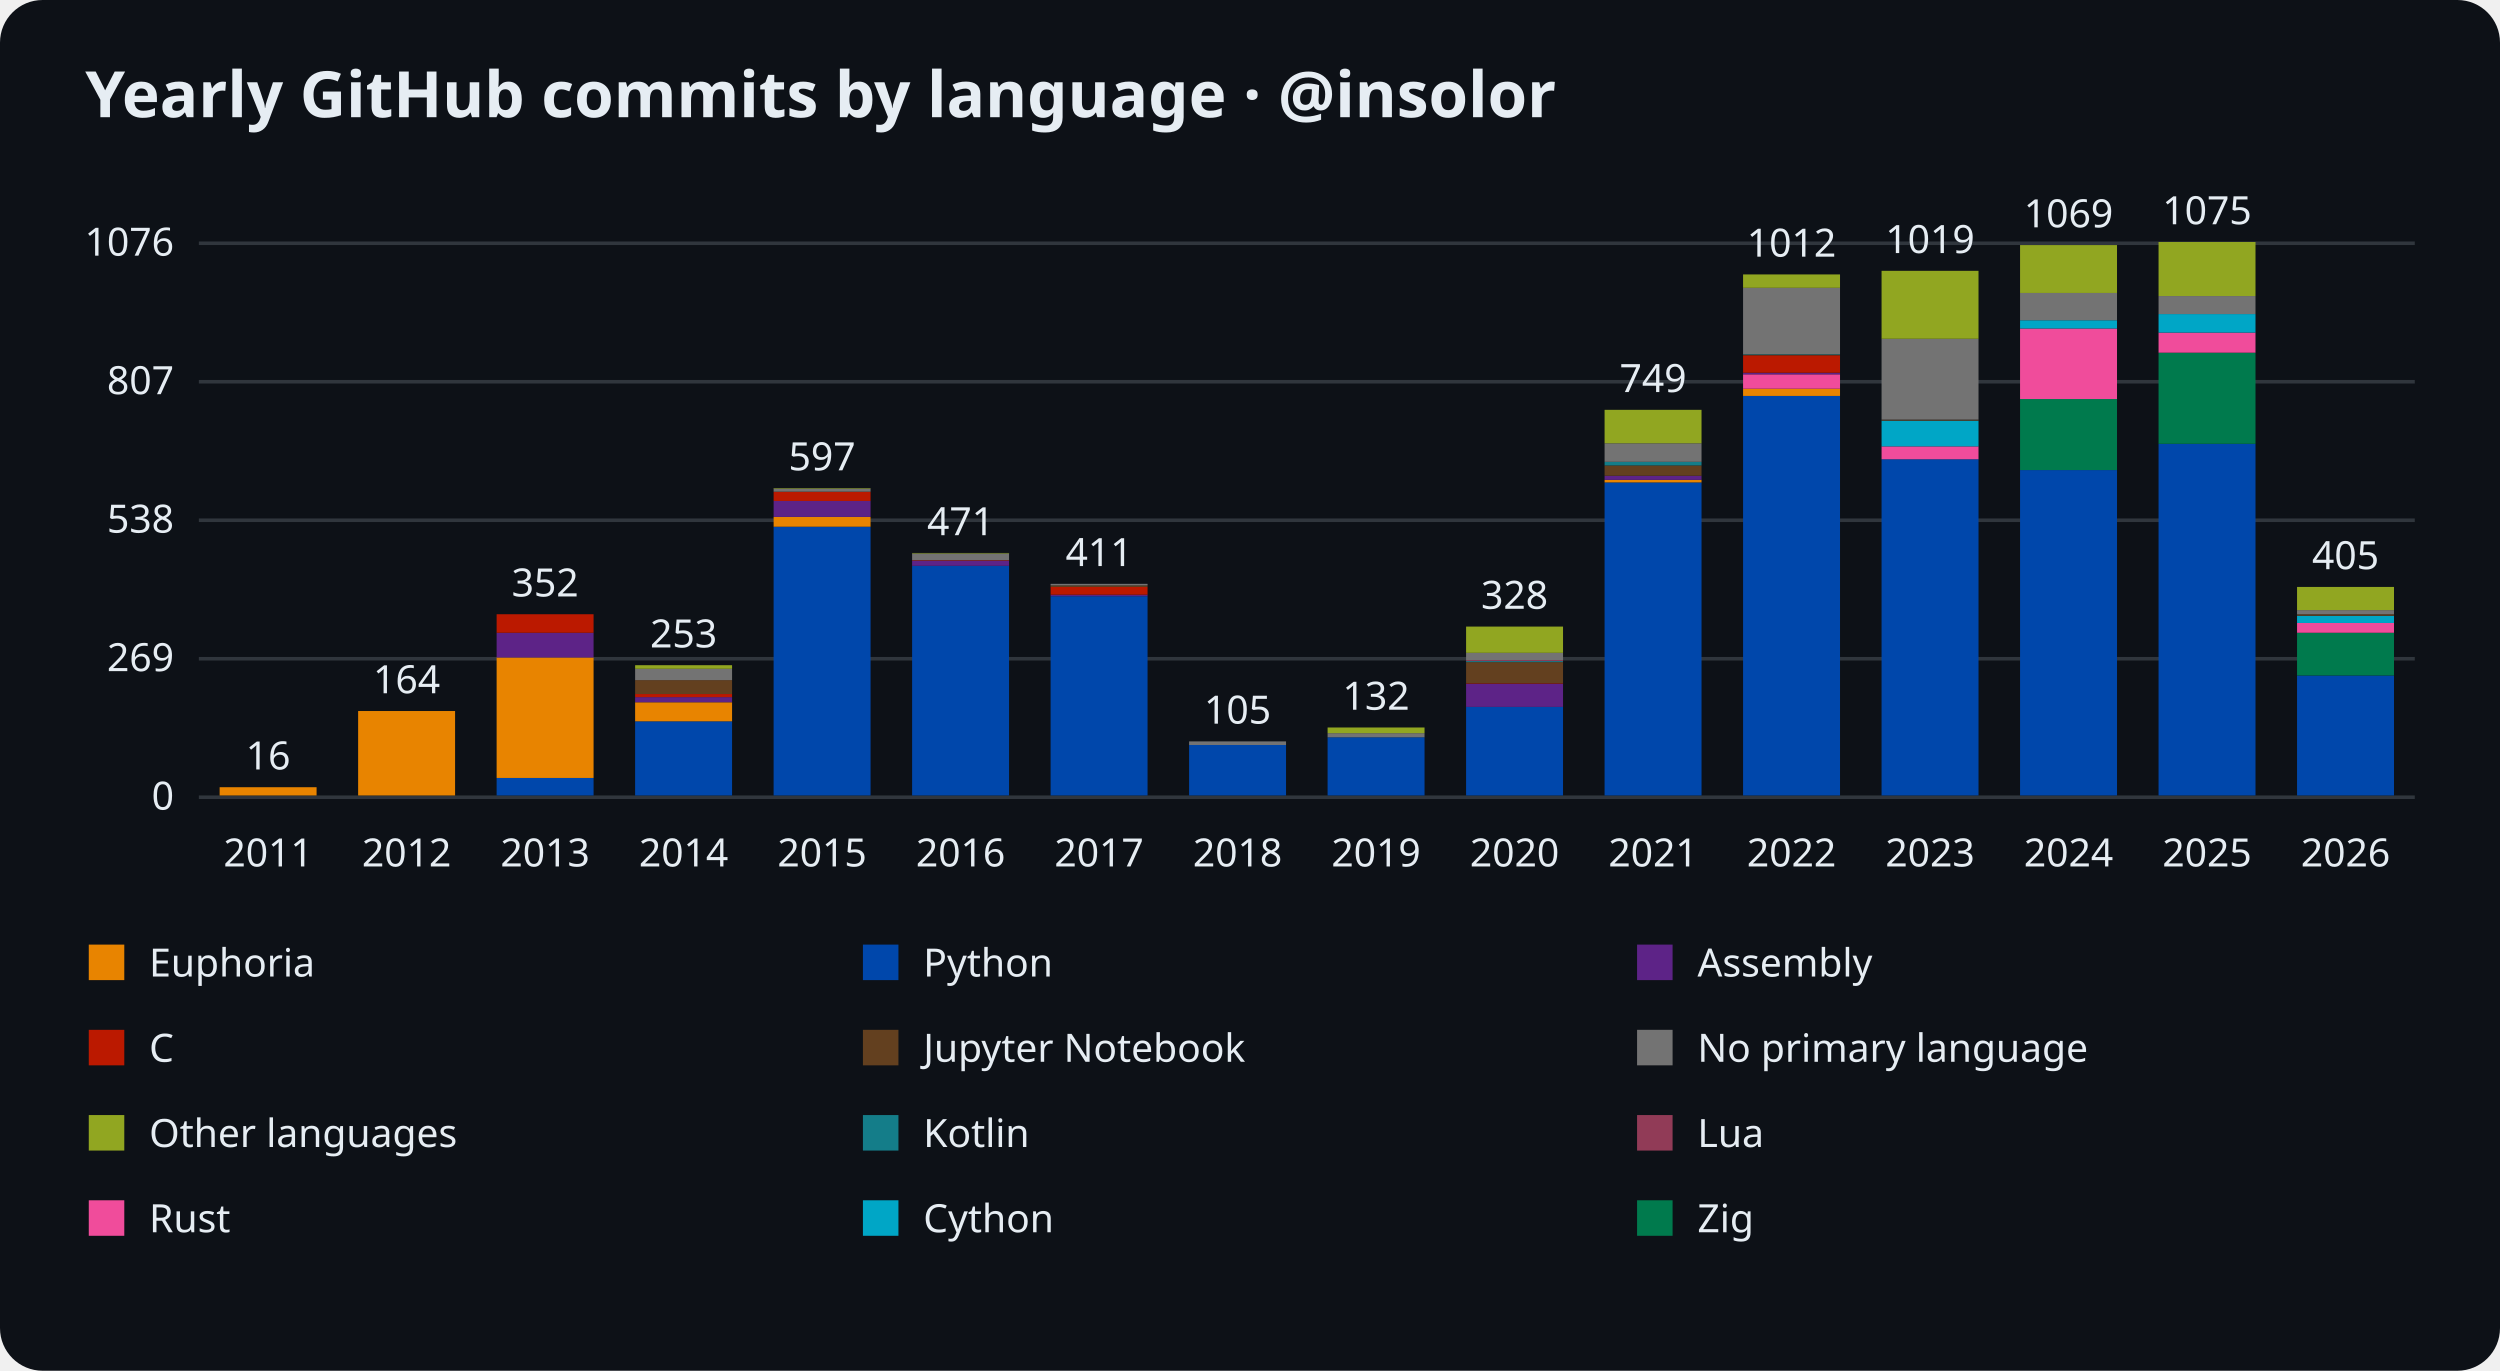
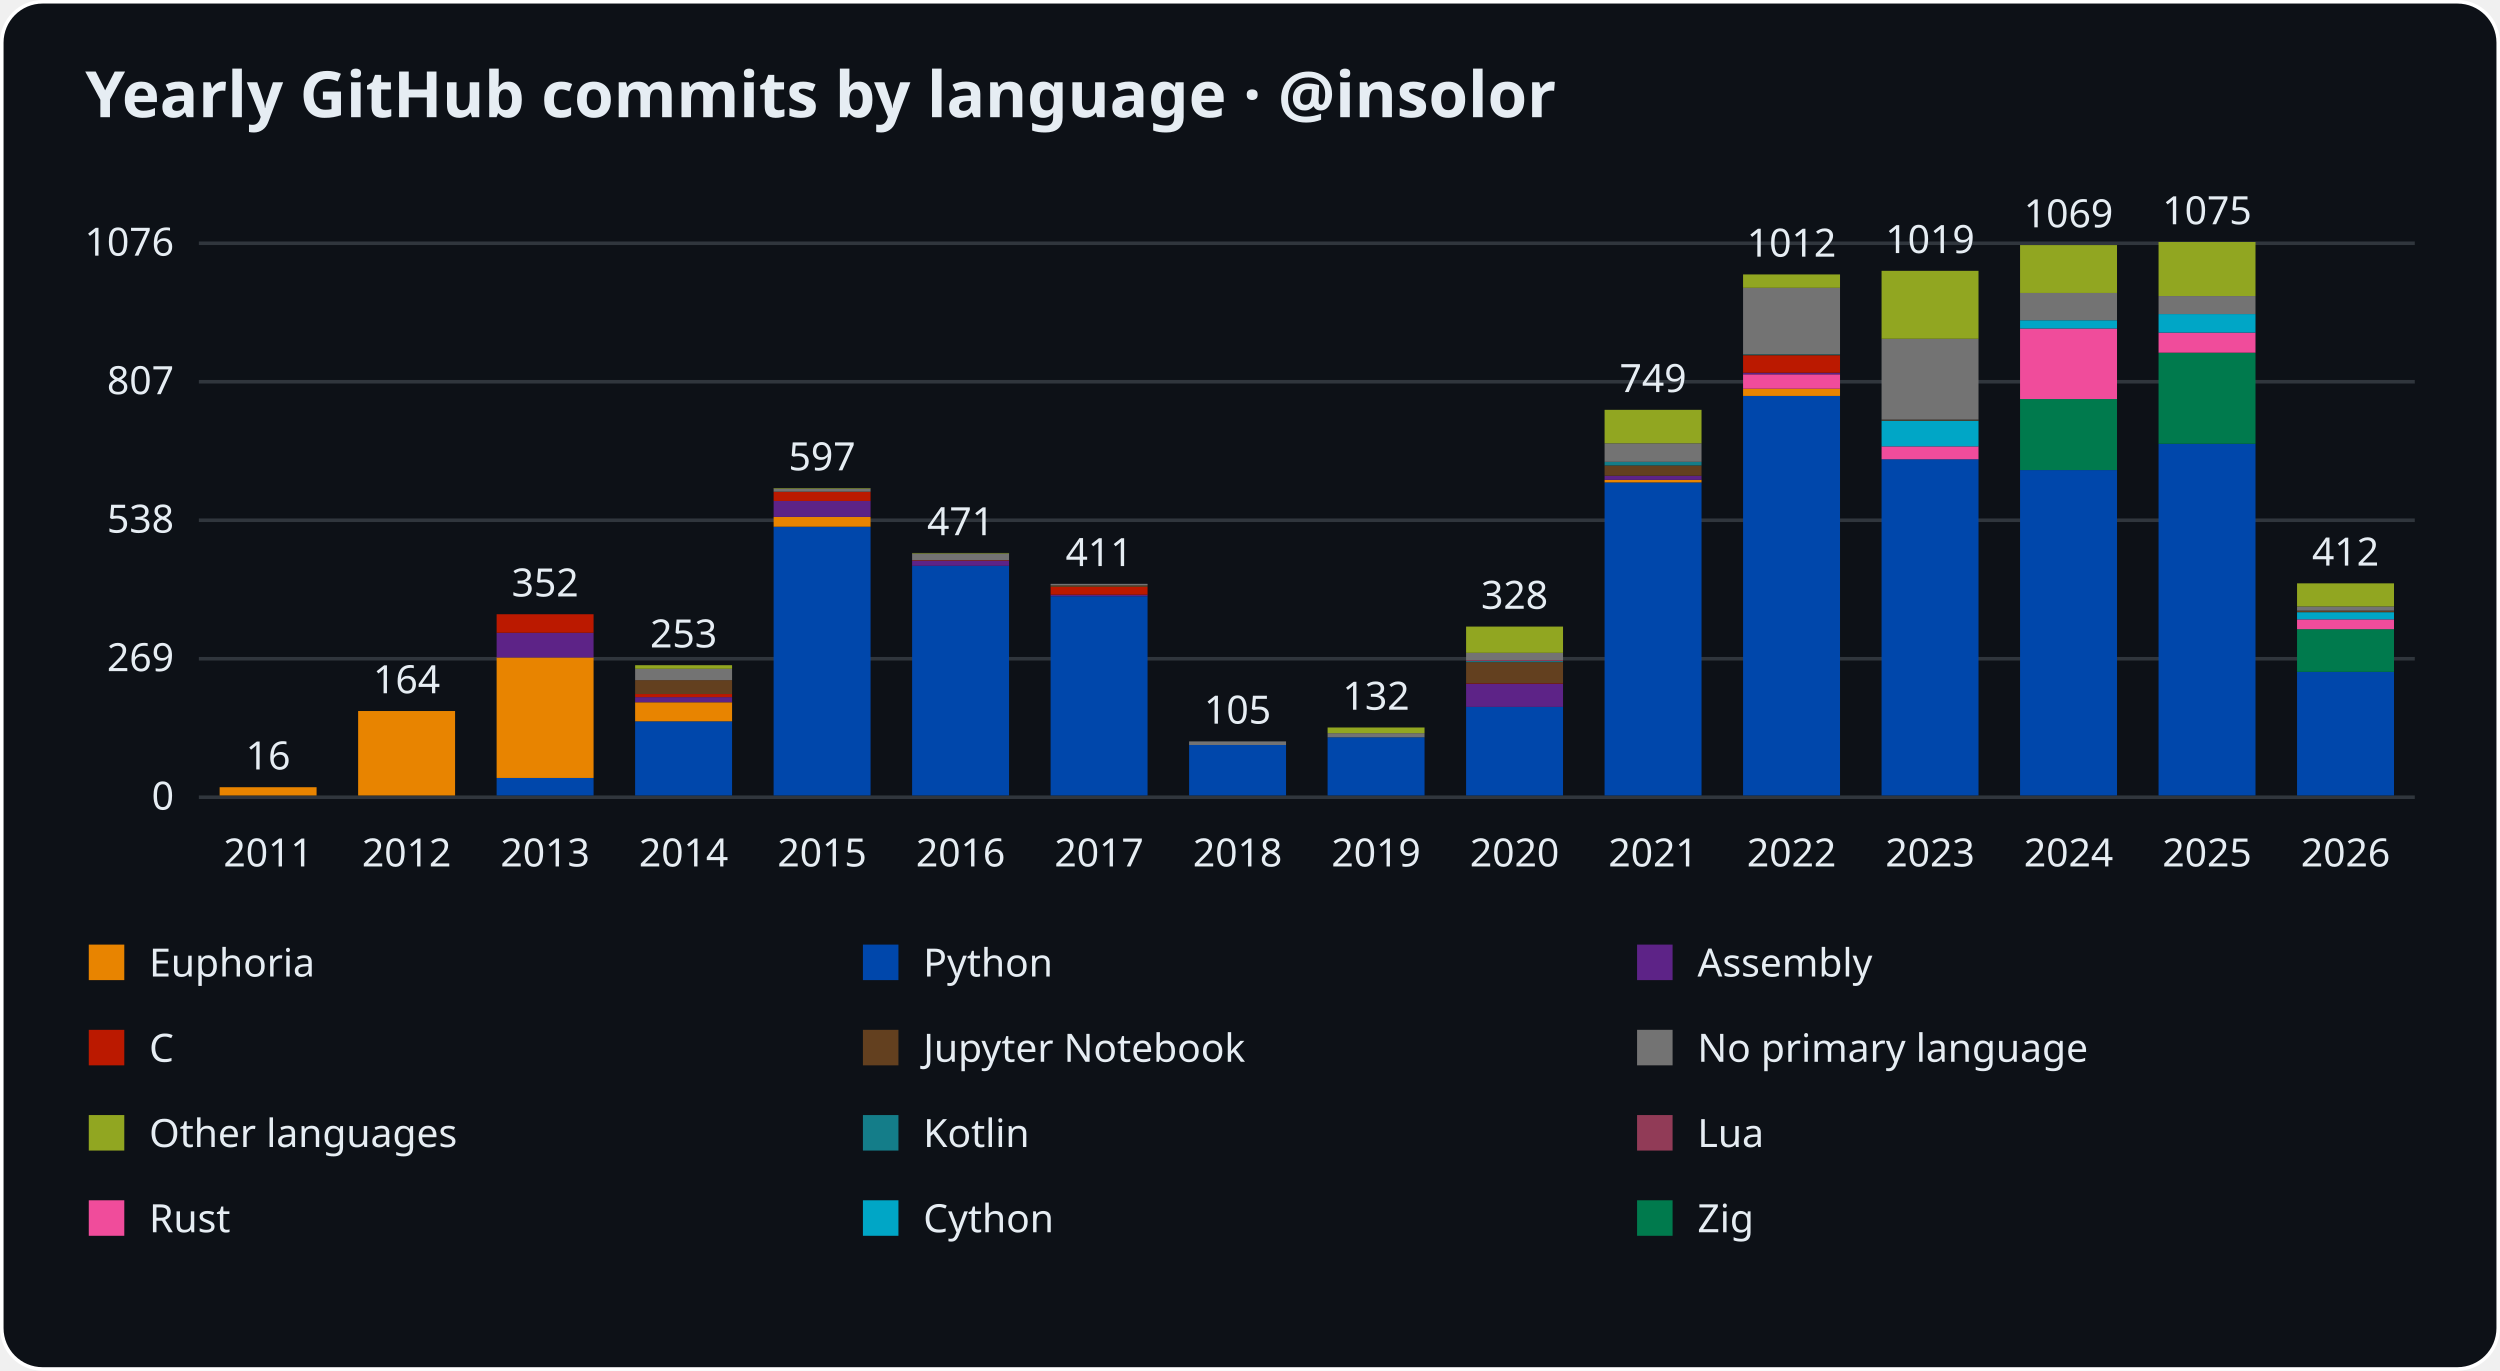
<svg xmlns="http://www.w3.org/2000/svg" viewBox="0 0 704 386" width="704" height="386" role="img" aria-labelledby="title description" font-family="system-ui, sans-serif">
-   <rect x="0" y="0" width="704" height="386" fill="#0d1117" rx="12" />
+   <rect x="0.5" y="0.5" width="703" height="385" fill="#0d1117" rx="11.5" stroke="#ffffff" stroke-width="1" />
  <text x="24" y="33" font-size="18" fill="#e6edf3" font-weight="600">Yearly GitHub commits by language · @insolor</text>
  <rect x="56" y="224.0" width="624" height="1" fill="#30363d" />
  <text x="49" y="228.0" font-size="11" fill="#e6edf3" text-anchor="end">0</text>
  <rect x="56" y="185.0" width="624" height="1" fill="#30363d" />
  <text x="49" y="189.0" font-size="11" fill="#e6edf3" text-anchor="end">269</text>
  <rect x="56" y="146.0" width="624" height="1" fill="#30363d" />
  <text x="49" y="150.0" font-size="11" fill="#e6edf3" text-anchor="end">538</text>
  <rect x="56" y="107.0" width="624" height="1" fill="#30363d" />
  <text x="49" y="111.0" font-size="11" fill="#e6edf3" text-anchor="end">807</text>
  <rect x="56" y="68.0" width="624" height="1" fill="#30363d" />
  <text x="49" y="72.0" font-size="11" fill="#e6edf3" text-anchor="end">1076</text>
  <rect x="61.85" y="221.68" width="27.3" height="2.32" fill="#e88400" />
  <text x="75.5" y="216.68" font-size="11" fill="#e6edf3" text-anchor="middle">16</text>
  <text x="75.5" y="244" font-size="11" fill="#e6edf3" text-anchor="middle">2011</text>
  <rect x="100.85" y="200.223" width="27.3" height="23.777" fill="#e88400" />
  <text x="114.5" y="195.223" font-size="11" fill="#e6edf3" text-anchor="middle">164</text>
  <text x="114.5" y="244" font-size="11" fill="#e6edf3" text-anchor="middle">2012</text>
  <rect x="139.85" y="219.071" width="27.3" height="4.929" fill="#0047ab" />
  <rect x="139.85" y="185.145" width="27.3" height="33.926" fill="#e88400" />
  <rect x="139.85" y="178.186" width="27.3" height="6.959" fill="#5d2387" />
  <rect x="139.85" y="172.967" width="27.3" height="5.219" fill="#bb1900" />
  <text x="153.5" y="167.967" font-size="11" fill="#e6edf3" text-anchor="middle">352</text>
  <text x="153.5" y="244" font-size="11" fill="#e6edf3" text-anchor="middle">2013</text>
  <rect x="178.85" y="203.123" width="27.3" height="20.877" fill="#0047ab" />
  <rect x="178.85" y="197.758" width="27.3" height="5.364" fill="#e88400" />
  <rect x="178.85" y="196.309" width="27.3" height="1.45" fill="#5d2387" />
  <rect x="178.85" y="195.439" width="27.3" height="0.87" fill="#bb1900" />
  <rect x="178.85" y="191.524" width="27.3" height="3.914" fill="#63401f" />
  <rect x="178.85" y="188.335" width="27.3" height="3.19" fill="#737373" />
  <rect x="178.85" y="187.32" width="27.3" height="1.015" fill="#91a621" />
  <text x="192.5" y="182.32" font-size="11" fill="#e6edf3" text-anchor="middle">253</text>
  <text x="192.5" y="244" font-size="11" fill="#e6edf3" text-anchor="middle">2014</text>
  <rect x="217.85" y="148.32" width="27.3" height="75.68" fill="#0047ab" />
  <rect x="217.85" y="145.565" width="27.3" height="2.755" fill="#e88400" />
  <rect x="217.85" y="141.071" width="27.3" height="4.494" fill="#5d2387" />
  <rect x="217.85" y="138.461" width="27.3" height="2.61" fill="#bb1900" />
  <rect x="217.85" y="137.591" width="27.3" height="0.87" fill="#737373" />
  <rect x="217.85" y="137.446" width="27.3" height="0.145" fill="#91a621" />
  <text x="231.5" y="132.446" font-size="11" fill="#e6edf3" text-anchor="middle">597</text>
  <text x="231.5" y="244" font-size="11" fill="#e6edf3" text-anchor="middle">2015</text>
  <rect x="256.85" y="159.338" width="27.3" height="64.662" fill="#0047ab" />
  <rect x="256.85" y="157.888" width="27.3" height="1.45" fill="#5d2387" />
  <rect x="256.85" y="157.743" width="27.3" height="0.145" fill="#bb1900" />
  <rect x="256.85" y="155.859" width="27.3" height="1.885" fill="#737373" />
  <rect x="256.85" y="155.714" width="27.3" height="0.145" fill="#91a621" />
  <text x="270.5" y="150.714" font-size="11" fill="#e6edf3" text-anchor="middle">471</text>
  <text x="270.5" y="244" font-size="11" fill="#e6edf3" text-anchor="middle">2016</text>
  <rect x="295.85" y="167.892" width="27.3" height="56.108" fill="#0047ab" />
  <rect x="295.85" y="167.457" width="27.3" height="0.435" fill="#5d2387" />
  <rect x="295.85" y="165.283" width="27.3" height="2.175" fill="#bb1900" />
  <rect x="295.85" y="164.848" width="27.3" height="0.435" fill="#63401f" />
  <rect x="295.85" y="164.413" width="27.3" height="0.435" fill="#737373" />
  <text x="309.5" y="159.413" font-size="11" fill="#e6edf3" text-anchor="middle">411</text>
  <text x="309.5" y="244" font-size="11" fill="#e6edf3" text-anchor="middle">2017</text>
  <rect x="334.85" y="209.792" width="27.3" height="14.208" fill="#0047ab" />
  <rect x="334.85" y="208.777" width="27.3" height="1.015" fill="#737373" />
  <text x="348.5" y="203.777" font-size="11" fill="#e6edf3" text-anchor="middle">105</text>
  <text x="348.5" y="244" font-size="11" fill="#e6edf3" text-anchor="middle">2018</text>
  <rect x="373.85" y="207.617" width="27.3" height="16.383" fill="#0047ab" />
  <rect x="373.85" y="206.457" width="27.3" height="1.16" fill="#737373" />
  <rect x="373.85" y="204.862" width="27.3" height="1.595" fill="#91a621" />
  <text x="387.5" y="199.862" font-size="11" fill="#e6edf3" text-anchor="middle">132</text>
  <text x="387.5" y="244" font-size="11" fill="#e6edf3" text-anchor="middle">2019</text>
  <rect x="412.85" y="199.063" width="27.3" height="24.937" fill="#0047ab" />
  <rect x="412.85" y="192.539" width="27.3" height="6.524" fill="#5d2387" />
  <rect x="412.85" y="192.394" width="27.3" height="0.145" fill="#bb1900" />
  <rect x="412.85" y="186.45" width="27.3" height="5.944" fill="#63401f" />
  <rect x="412.85" y="186.16" width="27.3" height="0.29" fill="#147d89" />
  <rect x="412.85" y="185.87" width="27.3" height="0.29" fill="#913b57" />
  <rect x="412.85" y="183.84" width="27.3" height="2.03" fill="#737373" />
  <rect x="412.85" y="176.446" width="27.3" height="7.394" fill="#91a621" />
  <text x="426.5" y="171.446" font-size="11" fill="#e6edf3" text-anchor="middle">328</text>
  <text x="426.5" y="244" font-size="11" fill="#e6edf3" text-anchor="middle">2020</text>
  <rect x="451.85" y="135.851" width="27.3" height="88.149" fill="#0047ab" />
  <rect x="451.85" y="135.126" width="27.3" height="0.725" fill="#e88400" />
  <rect x="451.85" y="133.967" width="27.3" height="1.16" fill="#5d2387" />
  <rect x="451.85" y="131.067" width="27.3" height="2.9" fill="#63401f" />
  <rect x="451.85" y="130.052" width="27.3" height="1.015" fill="#147d89" />
  <rect x="451.85" y="124.833" width="27.3" height="5.219" fill="#737373" />
  <rect x="451.85" y="115.409" width="27.3" height="9.424" fill="#91a621" />
  <text x="465.5" y="110.409" font-size="11" fill="#e6edf3" text-anchor="middle">749</text>
  <text x="465.5" y="244" font-size="11" fill="#e6edf3" text-anchor="middle">2021</text>
  <rect x="490.85" y="111.494" width="27.3" height="112.506" fill="#0047ab" />
  <rect x="490.85" y="109.465" width="27.3" height="2.03" fill="#e88400" />
  <rect x="490.85" y="105.405" width="27.3" height="4.059" fill="#f04c9b" />
  <rect x="490.85" y="104.97" width="27.3" height="0.435" fill="#5d2387" />
  <rect x="490.85" y="100.041" width="27.3" height="4.929" fill="#bb1900" />
  <rect x="490.85" y="99.896" width="27.3" height="0.145" fill="#63401f" />
  <rect x="490.85" y="99.751" width="27.3" height="0.145" fill="#147d89" />
  <rect x="490.85" y="81.048" width="27.3" height="18.703" fill="#737373" />
  <rect x="490.85" y="77.279" width="27.3" height="3.77" fill="#91a621" />
  <text x="504.5" y="72.279" font-size="11" fill="#e6edf3" text-anchor="middle">1012</text>
  <text x="504.5" y="244" font-size="11" fill="#e6edf3" text-anchor="middle">2022</text>
  <rect x="529.85" y="129.327" width="27.3" height="94.673" fill="#0047ab" />
  <rect x="529.85" y="125.703" width="27.3" height="3.625" fill="#f04c9b" />
  <rect x="529.85" y="118.454" width="27.3" height="7.249" fill="#00a6c6" />
  <rect x="529.85" y="118.164" width="27.3" height="0.29" fill="#63401f" />
  <rect x="529.85" y="95.401" width="27.3" height="22.762" fill="#737373" />
  <rect x="529.85" y="76.264" width="27.3" height="19.138" fill="#91a621" />
  <text x="543.5" y="71.264" font-size="11" fill="#e6edf3" text-anchor="middle">1019</text>
  <text x="543.5" y="244" font-size="11" fill="#e6edf3" text-anchor="middle">2023</text>
  <rect x="568.85" y="132.372" width="27.3" height="91.628" fill="#0047ab" />
  <rect x="568.85" y="112.364" width="27.3" height="20.007" fill="#007a4d" />
  <rect x="568.85" y="92.502" width="27.3" height="19.862" fill="#f04c9b" />
  <rect x="568.85" y="90.182" width="27.3" height="2.32" fill="#00a6c6" />
  <rect x="568.85" y="82.498" width="27.3" height="7.684" fill="#737373" />
  <rect x="568.85" y="69.015" width="27.3" height="13.483" fill="#91a621" />
  <text x="582.5" y="64.015" font-size="11" fill="#e6edf3" text-anchor="middle">1069</text>
  <text x="582.5" y="244" font-size="11" fill="#e6edf3" text-anchor="middle">2024</text>
  <rect x="607.85" y="124.978" width="27.3" height="99.022" fill="#0047ab" />
  <rect x="607.85" y="99.316" width="27.3" height="25.662" fill="#007a4d" />
  <rect x="607.85" y="93.662" width="27.3" height="5.654" fill="#f04c9b" />
  <rect x="607.85" y="88.442" width="27.3" height="5.219" fill="#00a6c6" />
  <rect x="607.85" y="83.368" width="27.3" height="5.074" fill="#737373" />
  <rect x="607.85" y="68.145" width="27.3" height="15.223" fill="#91a621" />
  <text x="621.5" y="63.145" font-size="11" fill="#e6edf3" text-anchor="middle">1075</text>
  <text x="621.5" y="244" font-size="11" fill="#e6edf3" text-anchor="middle">2025</text>
-   <rect x="646.85" y="190.219" width="27.3" height="33.781" fill="#0047ab" />
-   <rect x="646.85" y="178.186" width="27.3" height="12.033" fill="#007a4d" />
-   <rect x="646.85" y="175.431" width="27.3" height="2.755" fill="#f04c9b" />
-   <rect x="646.85" y="173.401" width="27.3" height="2.03" fill="#00a6c6" />
-   <rect x="646.85" y="172.967" width="27.3" height="0.435" fill="#63401f" />
-   <rect x="646.85" y="171.807" width="27.3" height="1.16" fill="#737373" />
-   <rect x="646.85" y="165.283" width="27.3" height="6.524" fill="#91a621" />
-   <text x="660.5" y="160.283" font-size="11" fill="#e6edf3" text-anchor="middle">405</text>
+   <rect x="646.85" y="189.204" width="27.3" height="34.796" fill="#0047ab" />
+   <rect x="646.85" y="177.171" width="27.3" height="12.033" fill="#007a4d" />
+   <rect x="646.85" y="174.416" width="27.3" height="2.755" fill="#f04c9b" />
+   <rect x="646.85" y="172.387" width="27.3" height="2.03" fill="#00a6c6" />
+   <rect x="646.85" y="171.952" width="27.3" height="0.435" fill="#63401f" />
+   <rect x="646.85" y="170.792" width="27.3" height="1.16" fill="#737373" />
+   <rect x="646.85" y="164.268" width="27.3" height="6.524" fill="#91a621" />
+   <text x="660.5" y="159.268" font-size="11" fill="#e6edf3" text-anchor="middle">412</text>
  <text x="660.5" y="244" font-size="11" fill="#e6edf3" text-anchor="middle">2026</text>
  <rect x="25.0" y="266" width="10" height="10" fill="#e88400" />
  <text x="42.0" y="275" font-size="11" fill="#e6edf3">Euphoria</text>
  <rect x="243.0" y="266" width="10" height="10" fill="#0047ab" />
  <text x="260.0" y="275" font-size="11" fill="#e6edf3">Python</text>
  <rect x="461.0" y="266" width="10" height="10" fill="#5d2387" />
  <text x="478.0" y="275" font-size="11" fill="#e6edf3">Assembly</text>
  <rect x="25.0" y="290" width="10" height="10" fill="#bb1900" />
  <text x="42.0" y="299" font-size="11" fill="#e6edf3">C</text>
  <rect x="243.0" y="290" width="10" height="10" fill="#63401f" />
  <text x="260.0" y="299" font-size="11" fill="#e6edf3">Jupyter Notebook</text>
  <rect x="461.0" y="290" width="10" height="10" fill="#737373" />
  <text x="478.0" y="299" font-size="11" fill="#e6edf3">No primary language</text>
  <rect x="25.0" y="314" width="10" height="10" fill="#91a621" />
  <text x="42.0" y="323" font-size="11" fill="#e6edf3">Other languages</text>
  <rect x="243.0" y="314" width="10" height="10" fill="#147d89" />
  <text x="260.0" y="323" font-size="11" fill="#e6edf3">Kotlin</text>
  <rect x="461.0" y="314" width="10" height="10" fill="#913b57" />
  <text x="478.0" y="323" font-size="11" fill="#e6edf3">Lua</text>
  <rect x="25.0" y="338" width="10" height="10" fill="#f04c9b" />
  <text x="42.0" y="347" font-size="11" fill="#e6edf3">Rust</text>
  <rect x="243.0" y="338" width="10" height="10" fill="#00a6c6" />
  <text x="260.0" y="347" font-size="11" fill="#e6edf3">Cython</text>
  <rect x="461.0" y="338" width="10" height="10" fill="#007a4d" />
  <text x="478.0" y="347" font-size="11" fill="#e6edf3">Zig</text>
</svg>
